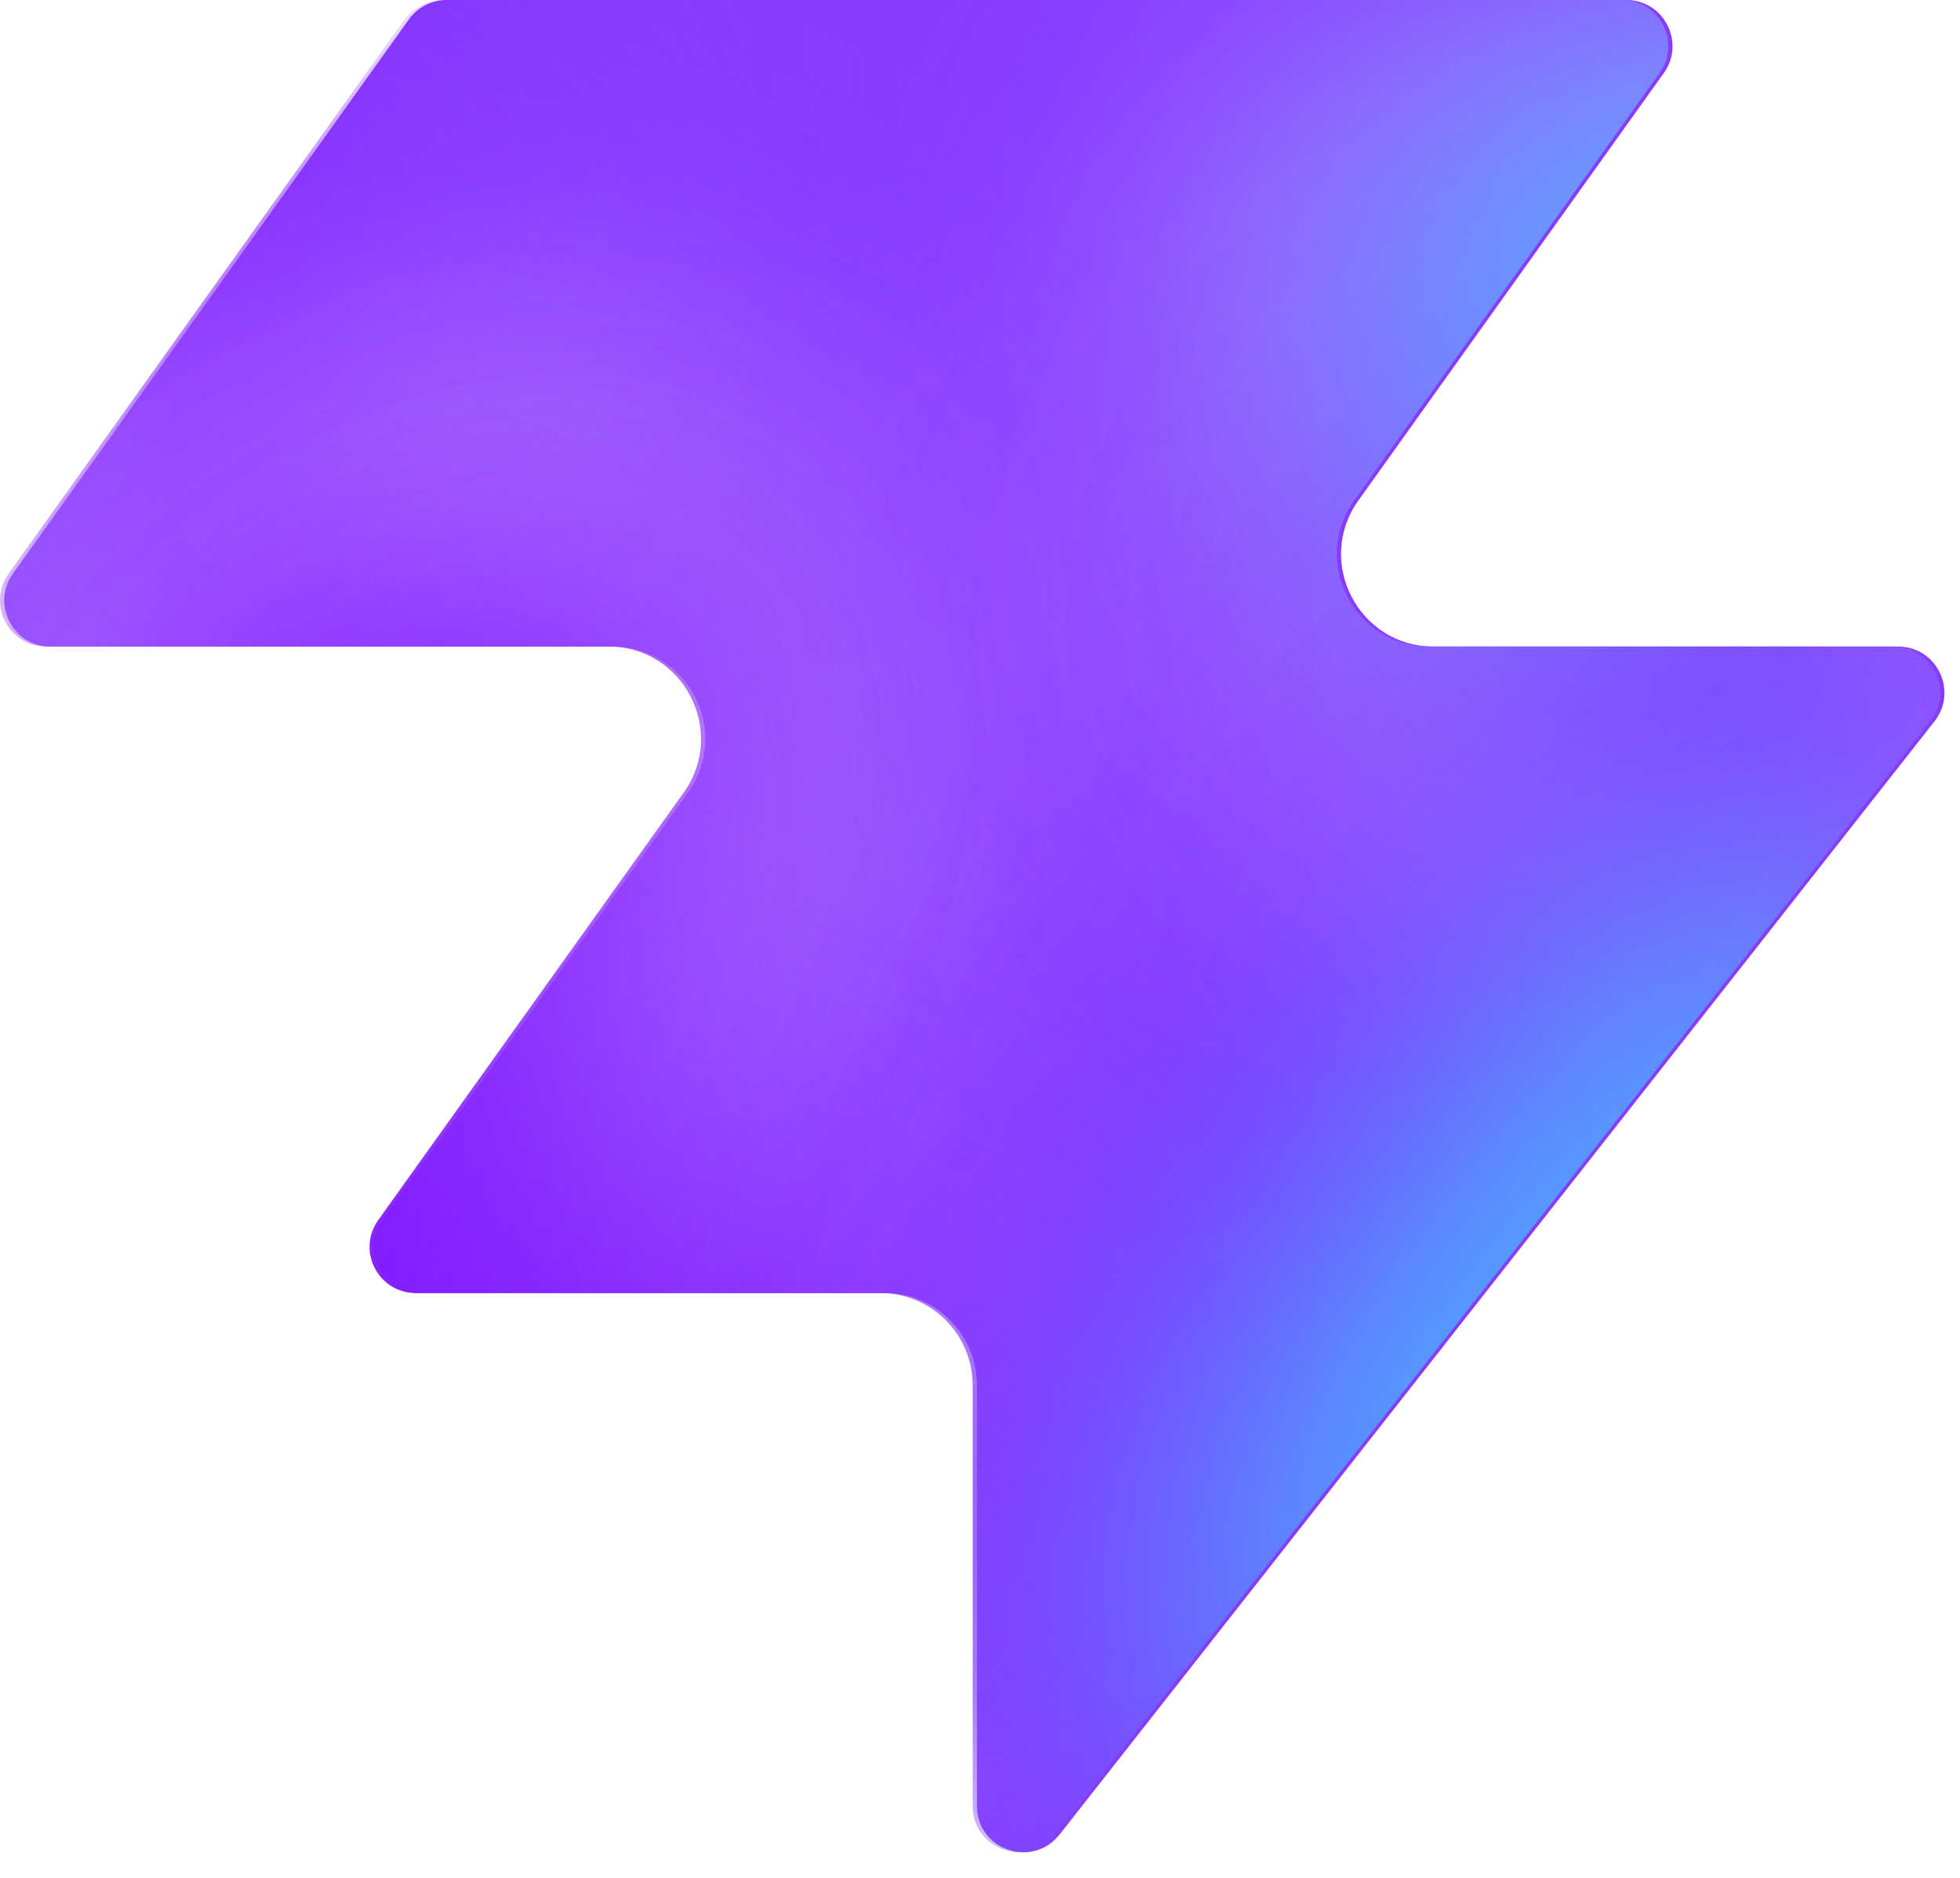
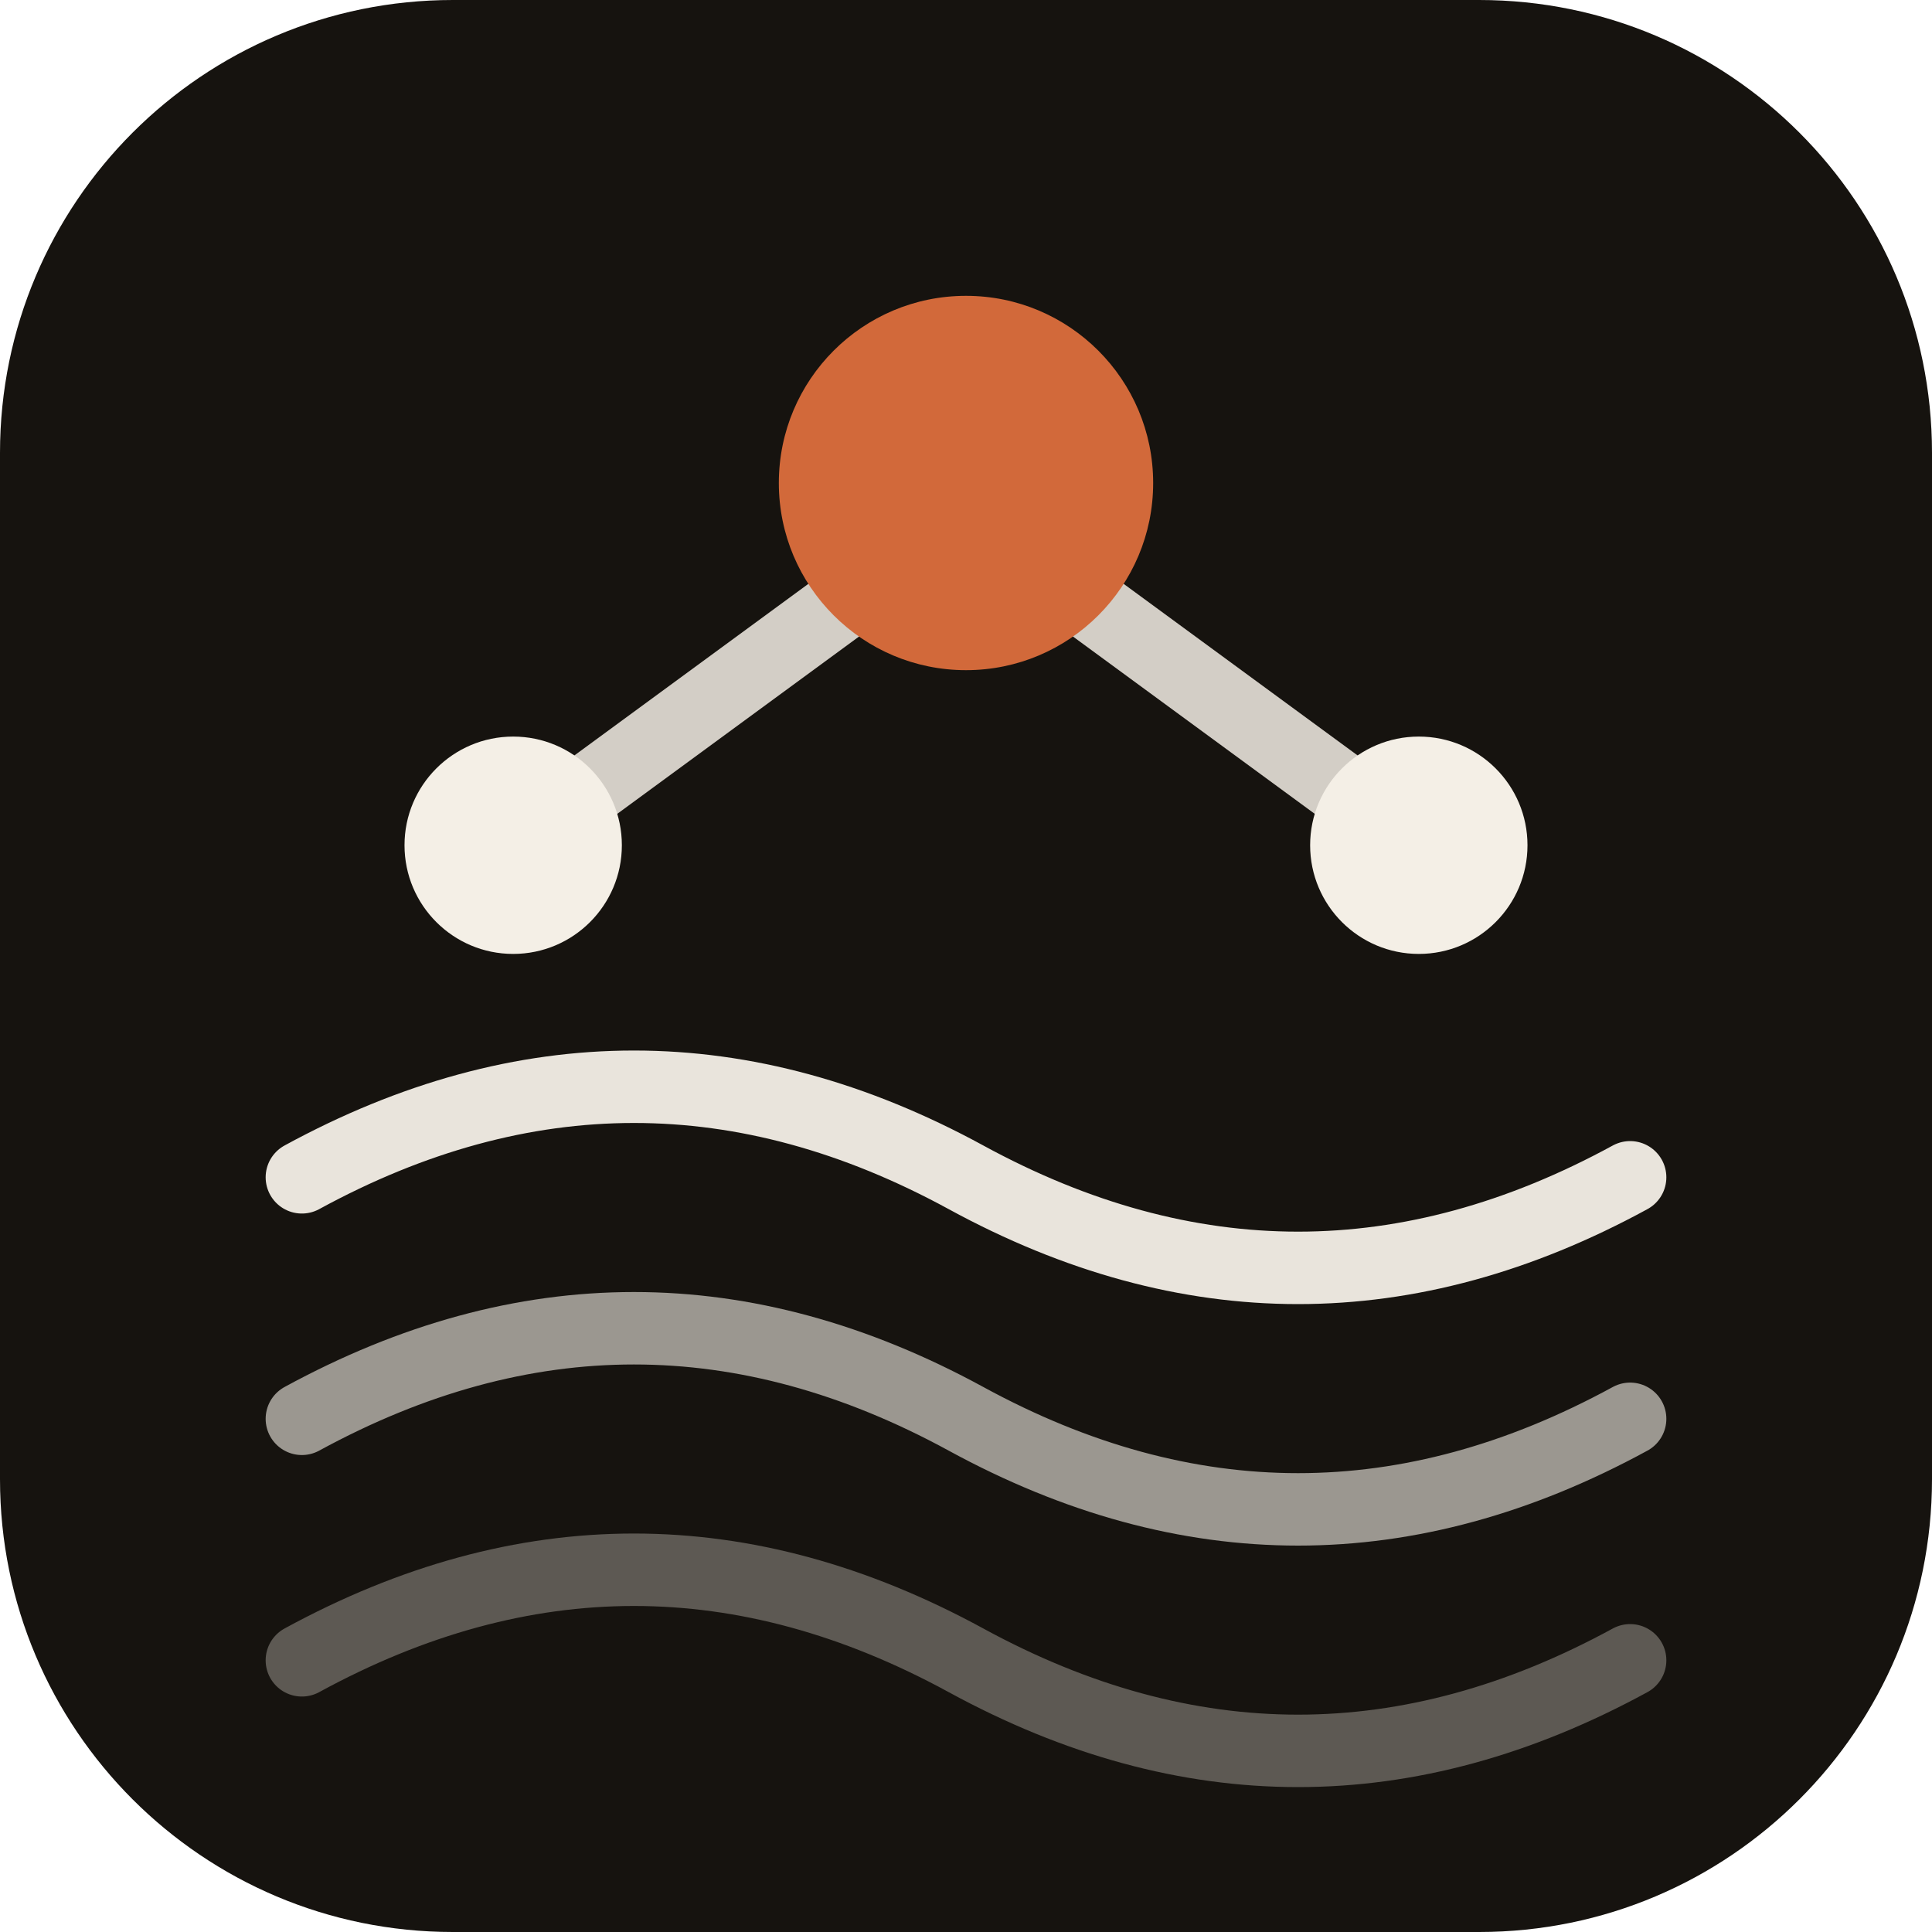
- <svg xmlns="http://www.w3.org/2000/svg" width="48" height="46" fill="none" viewBox="0 0 48 46">
-   <path fill="#863bff" d="M25.946 44.938c-.664.845-2.021.375-2.021-.698V33.937a2.26 2.26 0 0 0-2.262-2.262H10.287c-.92 0-1.456-1.04-.92-1.788l7.48-10.471c1.07-1.497 0-3.578-1.842-3.578H1.237c-.92 0-1.456-1.04-.92-1.788L10.013.474c.214-.297.556-.474.92-.474h28.894c.92 0 1.456 1.04.92 1.788l-7.48 10.471c-1.07 1.498 0 3.579 1.842 3.579h11.377c.943 0 1.473 1.088.89 1.83L25.947 44.94z" style="fill:#863bff;fill:color(display-p3 .525 .23 1);fill-opacity:1" />
-   <mask id="a" width="48" height="46" x="0" y="0" maskUnits="userSpaceOnUse" style="mask-type:alpha">
-     <path fill="#000" d="M25.842 44.938c-.664.844-2.021.375-2.021-.698V33.937a2.26 2.26 0 0 0-2.262-2.262H10.183c-.92 0-1.456-1.04-.92-1.788l7.48-10.471c1.07-1.498 0-3.579-1.842-3.579H1.133c-.92 0-1.456-1.04-.92-1.787L9.91.473c.214-.297.556-.474.92-.474h28.894c.92 0 1.456 1.04.92 1.788l-7.48 10.471c-1.07 1.498 0 3.578 1.842 3.578h11.377c.943 0 1.473 1.088.89 1.832L25.843 44.94z" style="fill:#000;fill-opacity:1" />
-   </mask>
-   <g mask="url(#a)">
-     <g filter="url(#b)">
-       <ellipse cx="5.508" cy="14.704" fill="#ede6ff" rx="5.508" ry="14.704" style="fill:#ede6ff;fill:color(display-p3 .927 .903 1);fill-opacity:1" transform="matrix(.00324 1 1 -.00324 -4.47 31.516)" />
-     </g>
-     <g filter="url(#c)">
-       <ellipse cx="10.399" cy="29.851" fill="#ede6ff" rx="10.399" ry="29.851" style="fill:#ede6ff;fill:color(display-p3 .927 .903 1);fill-opacity:1" transform="matrix(.00324 1 1 -.00324 -39.328 7.883)" />
-     </g>
-     <g filter="url(#d)">
-       <ellipse cx="5.508" cy="30.487" fill="#7e14ff" rx="5.508" ry="30.487" style="fill:#7e14ff;fill:color(display-p3 .492 .077 1);fill-opacity:1" transform="rotate(89.814 -25.913 -14.639)scale(1 -1)" />
-     </g>
-     <g filter="url(#e)">
-       <ellipse cx="5.508" cy="30.599" fill="#7e14ff" rx="5.508" ry="30.599" style="fill:#7e14ff;fill:color(display-p3 .492 .077 1);fill-opacity:1" transform="rotate(89.814 -32.644 -3.334)scale(1 -1)" />
-     </g>
-     <g filter="url(#f)">
-       <ellipse cx="5.508" cy="30.599" fill="#7e14ff" rx="5.508" ry="30.599" style="fill:#7e14ff;fill:color(display-p3 .492 .077 1);fill-opacity:1" transform="matrix(.00324 1 1 -.00324 -34.34 30.47)" />
-     </g>
-     <g filter="url(#g)">
-       <ellipse cx="14.072" cy="22.078" fill="#ede6ff" rx="14.072" ry="22.078" style="fill:#ede6ff;fill:color(display-p3 .927 .903 1);fill-opacity:1" transform="rotate(93.35 24.506 48.493)scale(-1 1)" />
-     </g>
-     <g filter="url(#h)">
-       <ellipse cx="3.47" cy="21.501" fill="#7e14ff" rx="3.47" ry="21.501" style="fill:#7e14ff;fill:color(display-p3 .492 .077 1);fill-opacity:1" transform="rotate(89.009 28.708 47.59)scale(-1 1)" />
-     </g>
-     <g filter="url(#i)">
-       <ellipse cx="3.47" cy="21.501" fill="#7e14ff" rx="3.47" ry="21.501" style="fill:#7e14ff;fill:color(display-p3 .492 .077 1);fill-opacity:1" transform="rotate(89.009 28.708 47.59)scale(-1 1)" />
-     </g>
-     <g filter="url(#j)">
-       <ellipse cx=".387" cy="8.972" fill="#7e14ff" rx="4.407" ry="29.108" style="fill:#7e14ff;fill:color(display-p3 .492 .077 1);fill-opacity:1" transform="rotate(39.51 .387 8.972)" />
-     </g>
-     <g filter="url(#k)">
-       <ellipse cx="47.523" cy="-6.092" fill="#7e14ff" rx="4.407" ry="29.108" style="fill:#7e14ff;fill:color(display-p3 .492 .077 1);fill-opacity:1" transform="rotate(37.892 47.523 -6.092)" />
-     </g>
-     <g filter="url(#l)">
-       <ellipse cx="41.412" cy="6.333" fill="#47bfff" rx="5.971" ry="9.665" style="fill:#47bfff;fill:color(display-p3 .28 .748 1);fill-opacity:1" transform="rotate(37.892 41.412 6.333)" />
-     </g>
-     <g filter="url(#m)">
-       <ellipse cx="-1.879" cy="38.332" fill="#7e14ff" rx="4.407" ry="29.108" style="fill:#7e14ff;fill:color(display-p3 .492 .077 1);fill-opacity:1" transform="rotate(37.892 -1.88 38.332)" />
-     </g>
-     <g filter="url(#n)">
-       <ellipse cx="-1.879" cy="38.332" fill="#7e14ff" rx="4.407" ry="29.108" style="fill:#7e14ff;fill:color(display-p3 .492 .077 1);fill-opacity:1" transform="rotate(37.892 -1.88 38.332)" />
-     </g>
-     <g filter="url(#o)">
-       <ellipse cx="35.651" cy="29.907" fill="#7e14ff" rx="4.407" ry="29.108" style="fill:#7e14ff;fill:color(display-p3 .492 .077 1);fill-opacity:1" transform="rotate(37.892 35.651 29.907)" />
-     </g>
-     <g filter="url(#p)">
-       <ellipse cx="38.418" cy="32.4" fill="#47bfff" rx="5.971" ry="15.297" style="fill:#47bfff;fill:color(display-p3 .28 .748 1);fill-opacity:1" transform="rotate(37.892 38.418 32.4)" />
-     </g>
+ <svg xmlns="http://www.w3.org/2000/svg" viewBox="0 0 64 64" role="img" aria-label="Decision Archaeologist">
+   <rect width="64" height="64" rx="15" fill="#16130f" />
+   <g stroke="#f4efe6" stroke-width="2.4" stroke-linecap="round" fill="none">
+     <path d="M32 17 17 28M32 17 47 28" stroke-opacity=".85" />
+     <path d="M10 39q11-6 22 0t22 0" stroke-opacity=".95" />
+     <path d="M10 47q11-6 22 0t22 0" stroke-opacity=".6" />
+     <path d="M10 55q11-6 22 0t22 0" stroke-opacity=".32" />
  </g>
-   <defs>
-     <filter id="b" width="60.045" height="41.654" x="-19.77" y="16.149" color-interpolation-filters="sRGB" filterUnits="userSpaceOnUse">
-       <feFlood flood-opacity="0" result="BackgroundImageFix" />
-       <feBlend in="SourceGraphic" in2="BackgroundImageFix" result="shape" />
-       <feGaussianBlur result="effect1_foregroundBlur_2002_17158" stdDeviation="7.659" />
-     </filter>
-     <filter id="c" width="90.34" height="51.437" x="-54.613" y="-7.533" color-interpolation-filters="sRGB" filterUnits="userSpaceOnUse">
-       <feFlood flood-opacity="0" result="BackgroundImageFix" />
-       <feBlend in="SourceGraphic" in2="BackgroundImageFix" result="shape" />
-       <feGaussianBlur result="effect1_foregroundBlur_2002_17158" stdDeviation="7.659" />
-     </filter>
-     <filter id="d" width="79.355" height="29.4" x="-49.64" y="2.03" color-interpolation-filters="sRGB" filterUnits="userSpaceOnUse">
-       <feFlood flood-opacity="0" result="BackgroundImageFix" />
-       <feBlend in="SourceGraphic" in2="BackgroundImageFix" result="shape" />
-       <feGaussianBlur result="effect1_foregroundBlur_2002_17158" stdDeviation="4.596" />
-     </filter>
-     <filter id="e" width="79.579" height="29.4" x="-45.045" y="20.029" color-interpolation-filters="sRGB" filterUnits="userSpaceOnUse">
-       <feFlood flood-opacity="0" result="BackgroundImageFix" />
-       <feBlend in="SourceGraphic" in2="BackgroundImageFix" result="shape" />
-       <feGaussianBlur result="effect1_foregroundBlur_2002_17158" stdDeviation="4.596" />
-     </filter>
-     <filter id="f" width="79.579" height="29.4" x="-43.513" y="21.178" color-interpolation-filters="sRGB" filterUnits="userSpaceOnUse">
-       <feFlood flood-opacity="0" result="BackgroundImageFix" />
-       <feBlend in="SourceGraphic" in2="BackgroundImageFix" result="shape" />
-       <feGaussianBlur result="effect1_foregroundBlur_2002_17158" stdDeviation="4.596" />
-     </filter>
-     <filter id="g" width="74.749" height="58.852" x="15.756" y="-17.901" color-interpolation-filters="sRGB" filterUnits="userSpaceOnUse">
-       <feFlood flood-opacity="0" result="BackgroundImageFix" />
-       <feBlend in="SourceGraphic" in2="BackgroundImageFix" result="shape" />
-       <feGaussianBlur result="effect1_foregroundBlur_2002_17158" stdDeviation="7.659" />
-     </filter>
-     <filter id="h" width="61.377" height="25.362" x="23.548" y="2.284" color-interpolation-filters="sRGB" filterUnits="userSpaceOnUse">
-       <feFlood flood-opacity="0" result="BackgroundImageFix" />
-       <feBlend in="SourceGraphic" in2="BackgroundImageFix" result="shape" />
-       <feGaussianBlur result="effect1_foregroundBlur_2002_17158" stdDeviation="4.596" />
-     </filter>
-     <filter id="i" width="61.377" height="25.362" x="23.548" y="2.284" color-interpolation-filters="sRGB" filterUnits="userSpaceOnUse">
-       <feFlood flood-opacity="0" result="BackgroundImageFix" />
-       <feBlend in="SourceGraphic" in2="BackgroundImageFix" result="shape" />
-       <feGaussianBlur result="effect1_foregroundBlur_2002_17158" stdDeviation="4.596" />
-     </filter>
-     <filter id="j" width="56.045" height="63.649" x="-27.636" y="-22.853" color-interpolation-filters="sRGB" filterUnits="userSpaceOnUse">
-       <feFlood flood-opacity="0" result="BackgroundImageFix" />
-       <feBlend in="SourceGraphic" in2="BackgroundImageFix" result="shape" />
-       <feGaussianBlur result="effect1_foregroundBlur_2002_17158" stdDeviation="4.596" />
-     </filter>
-     <filter id="k" width="54.814" height="64.646" x="20.116" y="-38.415" color-interpolation-filters="sRGB" filterUnits="userSpaceOnUse">
-       <feFlood flood-opacity="0" result="BackgroundImageFix" />
-       <feBlend in="SourceGraphic" in2="BackgroundImageFix" result="shape" />
-       <feGaussianBlur result="effect1_foregroundBlur_2002_17158" stdDeviation="4.596" />
-     </filter>
-     <filter id="l" width="33.541" height="35.313" x="24.641" y="-11.323" color-interpolation-filters="sRGB" filterUnits="userSpaceOnUse">
-       <feFlood flood-opacity="0" result="BackgroundImageFix" />
-       <feBlend in="SourceGraphic" in2="BackgroundImageFix" result="shape" />
-       <feGaussianBlur result="effect1_foregroundBlur_2002_17158" stdDeviation="4.596" />
-     </filter>
-     <filter id="m" width="54.814" height="64.646" x="-29.286" y="6.009" color-interpolation-filters="sRGB" filterUnits="userSpaceOnUse">
-       <feFlood flood-opacity="0" result="BackgroundImageFix" />
-       <feBlend in="SourceGraphic" in2="BackgroundImageFix" result="shape" />
-       <feGaussianBlur result="effect1_foregroundBlur_2002_17158" stdDeviation="4.596" />
-     </filter>
-     <filter id="n" width="54.814" height="64.646" x="-29.286" y="6.009" color-interpolation-filters="sRGB" filterUnits="userSpaceOnUse">
-       <feFlood flood-opacity="0" result="BackgroundImageFix" />
-       <feBlend in="SourceGraphic" in2="BackgroundImageFix" result="shape" />
-       <feGaussianBlur result="effect1_foregroundBlur_2002_17158" stdDeviation="4.596" />
-     </filter>
-     <filter id="o" width="54.814" height="64.646" x="8.244" y="-2.416" color-interpolation-filters="sRGB" filterUnits="userSpaceOnUse">
-       <feFlood flood-opacity="0" result="BackgroundImageFix" />
-       <feBlend in="SourceGraphic" in2="BackgroundImageFix" result="shape" />
-       <feGaussianBlur result="effect1_foregroundBlur_2002_17158" stdDeviation="4.596" />
-     </filter>
-     <filter id="p" width="39.409" height="43.623" x="18.713" y="10.588" color-interpolation-filters="sRGB" filterUnits="userSpaceOnUse">
-       <feFlood flood-opacity="0" result="BackgroundImageFix" />
-       <feBlend in="SourceGraphic" in2="BackgroundImageFix" result="shape" />
-       <feGaussianBlur result="effect1_foregroundBlur_2002_17158" stdDeviation="4.596" />
-     </filter>
-   </defs>
+   <circle cx="17" cy="28" r="3.6" fill="#f4efe6" />
+   <circle cx="47" cy="28" r="3.6" fill="#f4efe6" />
+   <circle cx="32" cy="16" r="6.2" fill="#d2693a" />
</svg>
